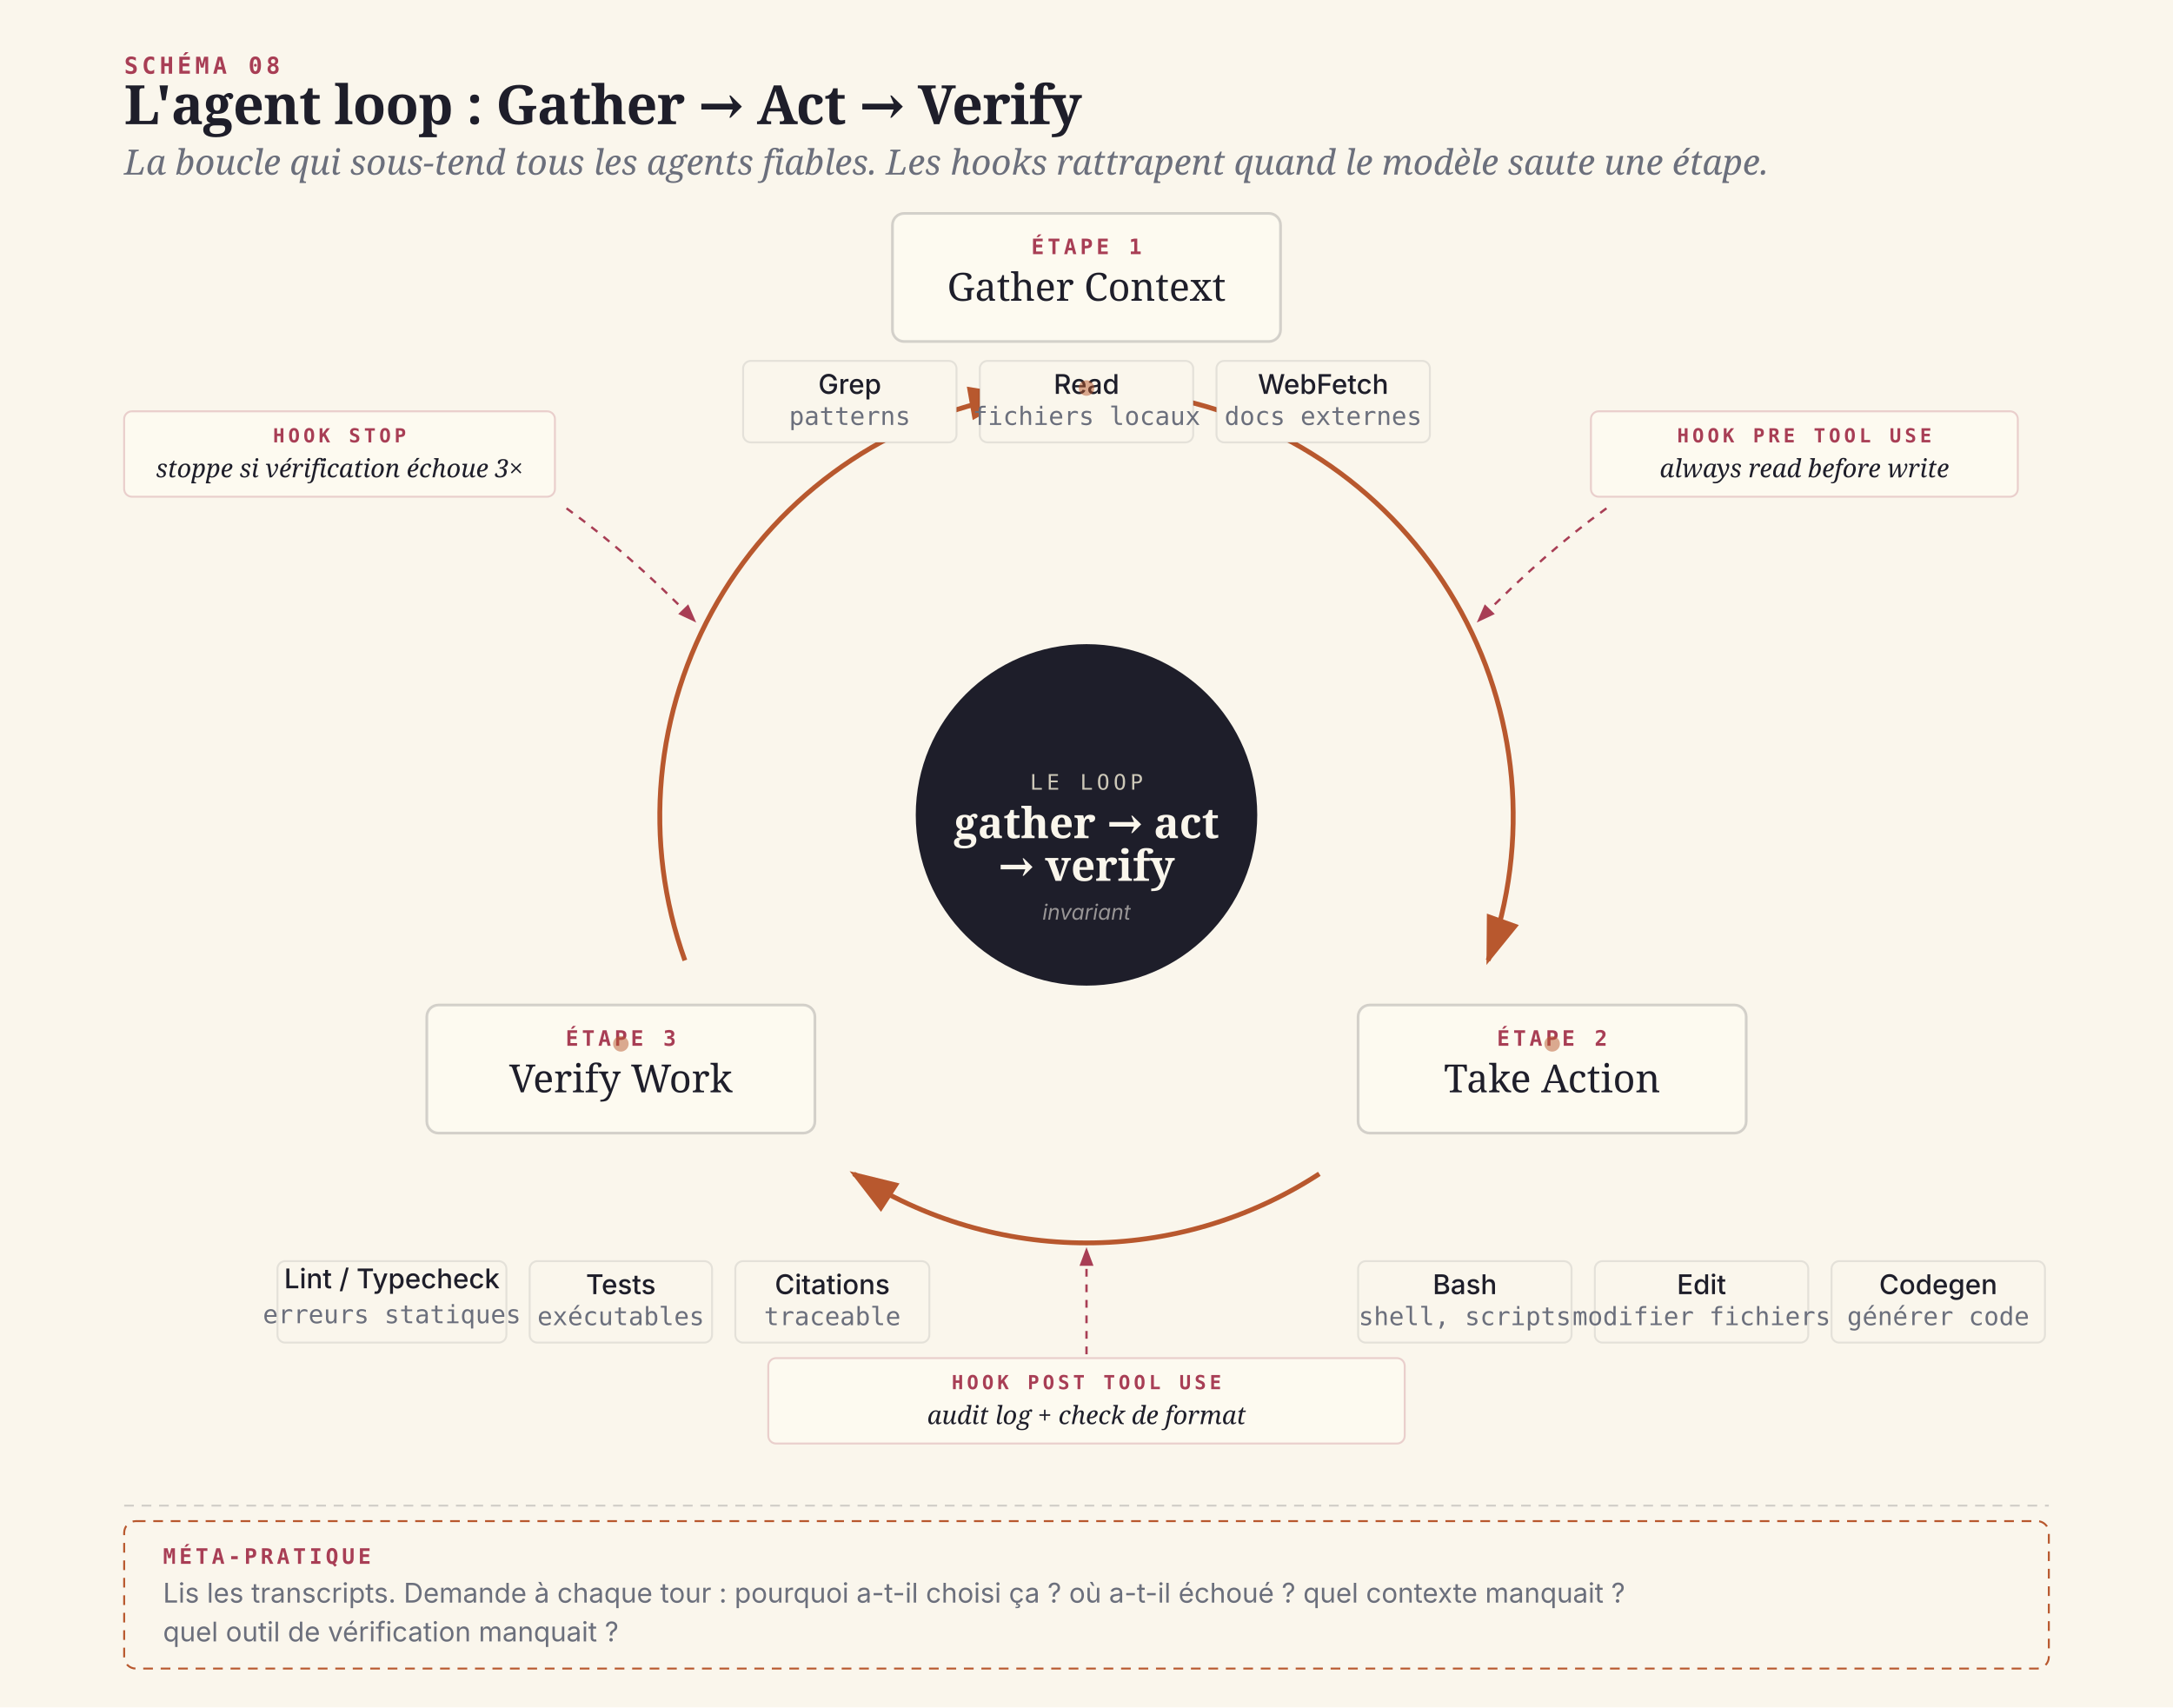
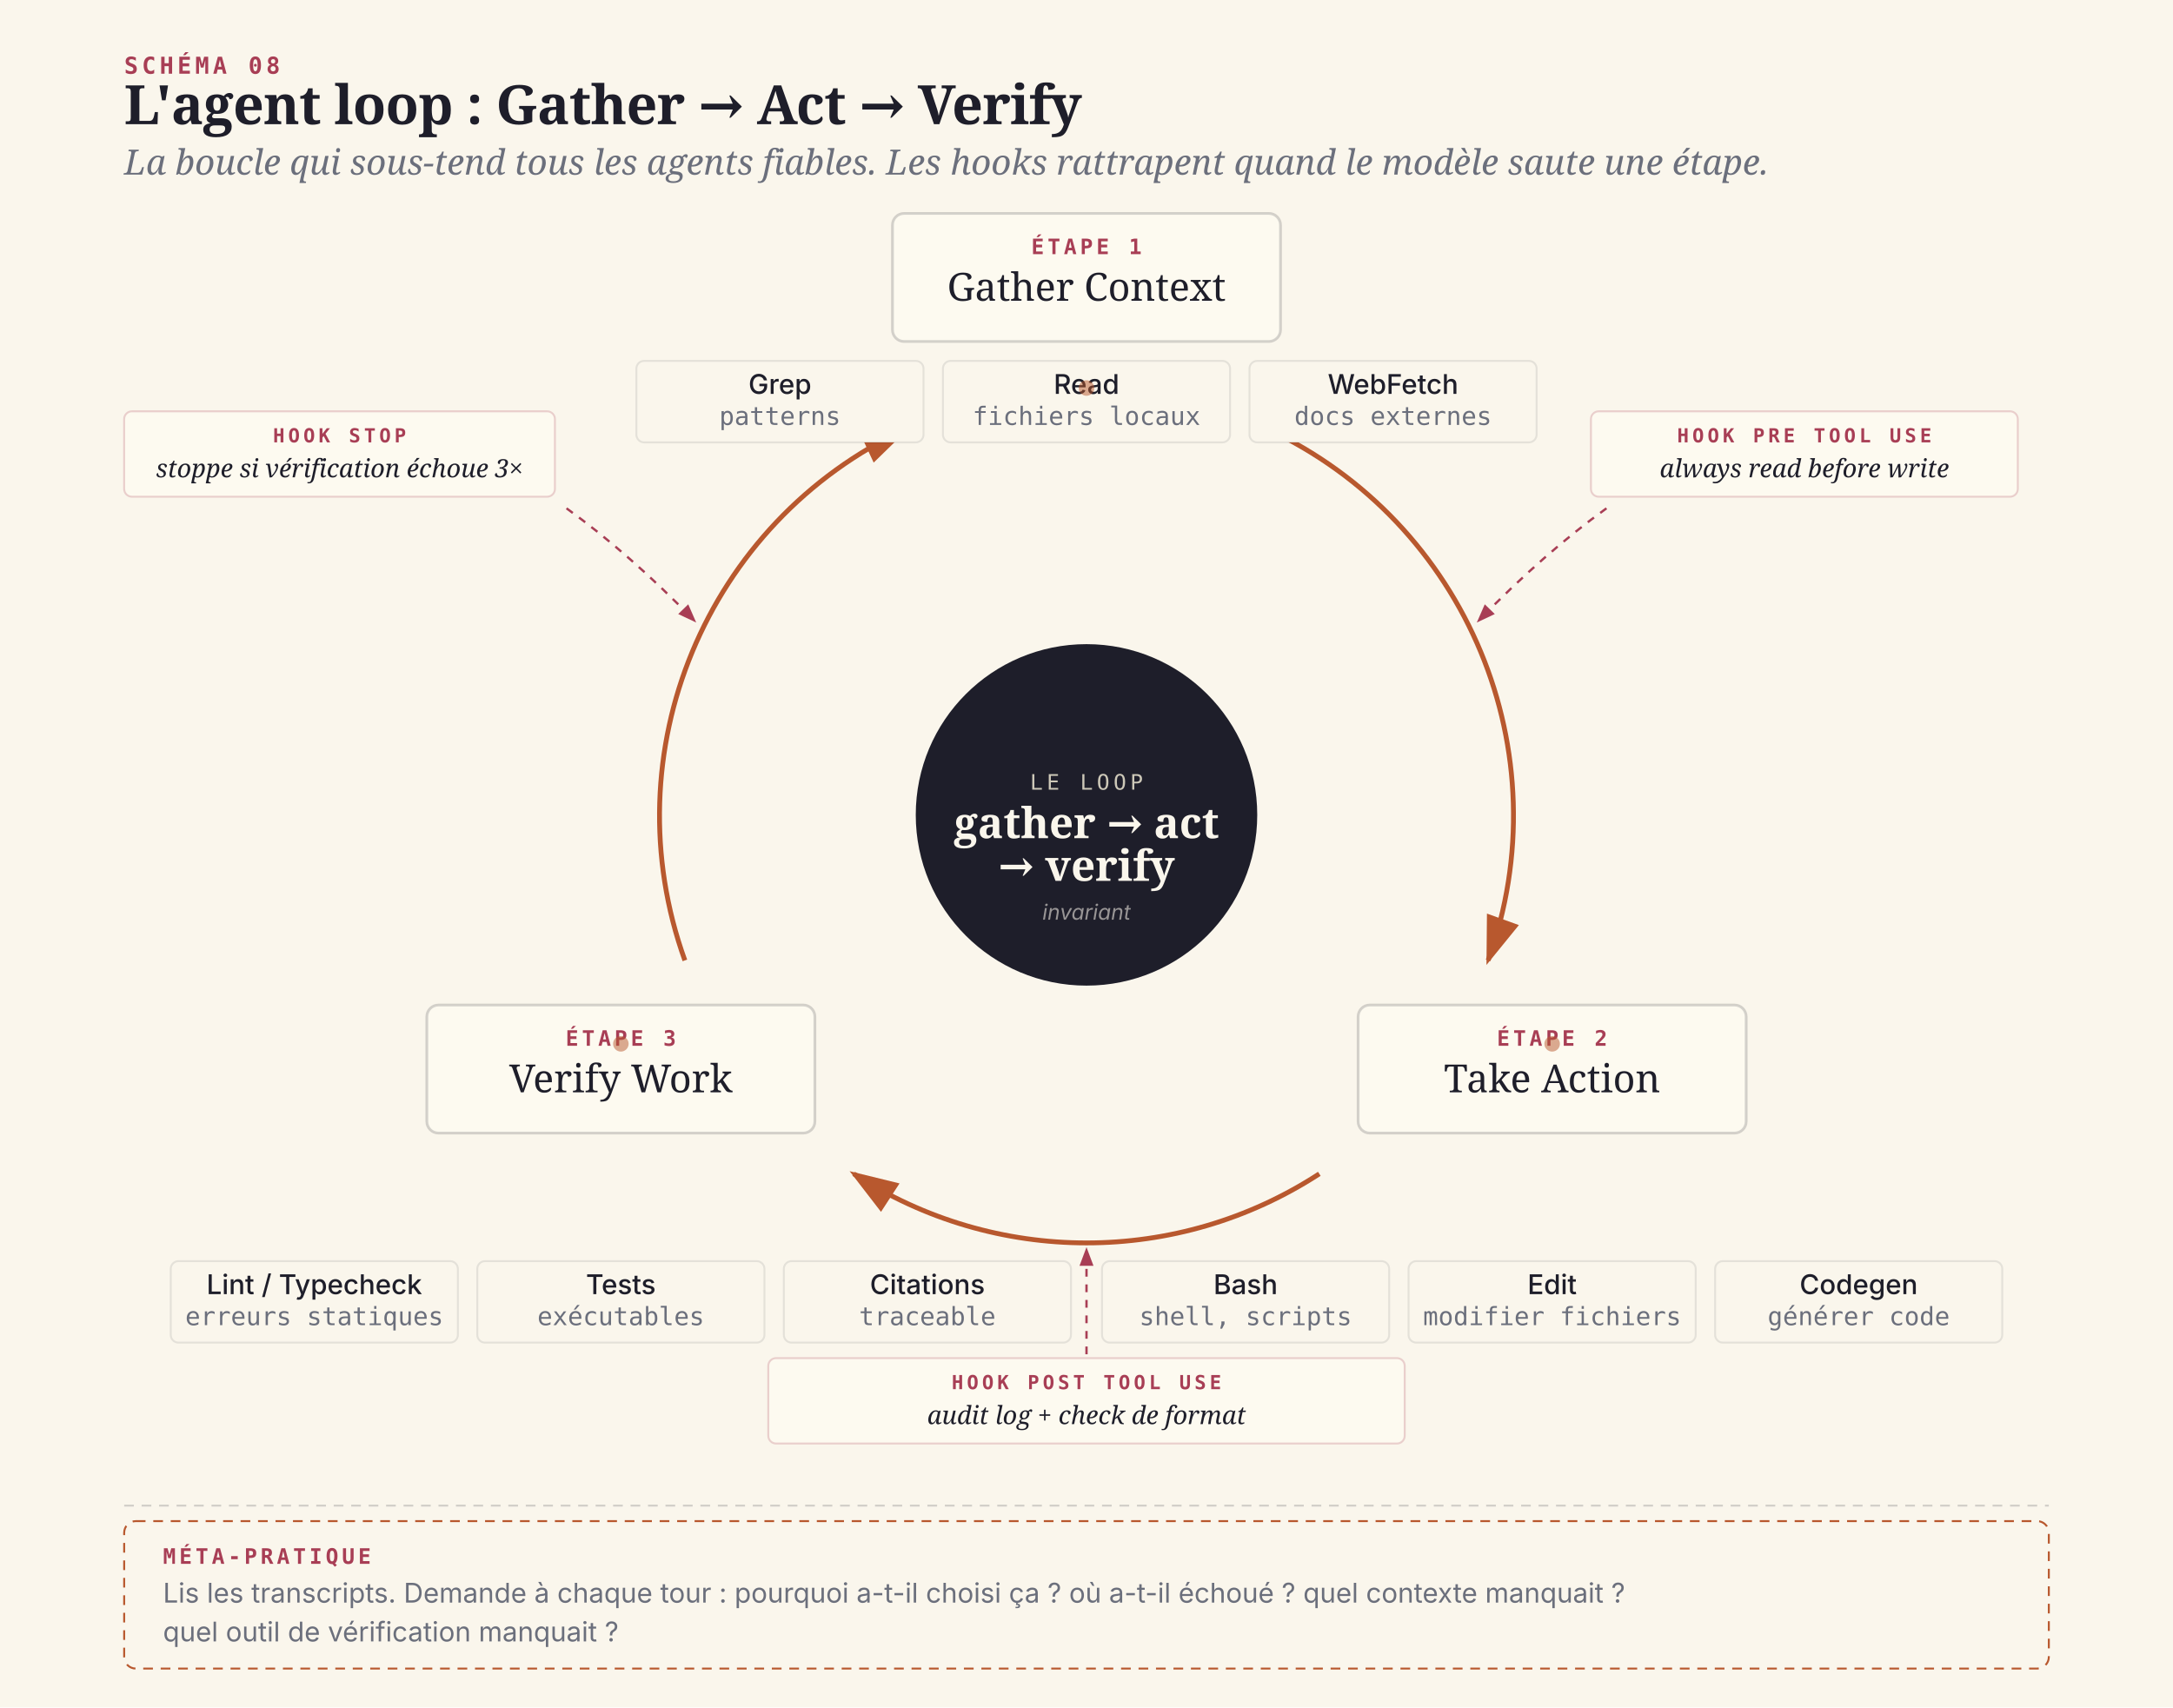
<svg xmlns="http://www.w3.org/2000/svg" viewBox="0 0 1120 880" preserveAspectRatio="xMidYMid meet" role="img" aria-labelledby="title-08">
  <defs>
    <style>
      .serif{font-family:'Fraunces',serif}
      .sans{font-family:'Inter',sans-serif}
      .mono{font-family:'JetBrains Mono',monospace;letter-spacing:0.04em}
      .title{font:600 28px/1.1 'Fraunces',serif;letter-spacing:-0.01em;fill:#1e1e2a}
      .subtitle{font:400 italic 18px/1.3 'Fraunces',serif;fill:#6b6f7c}
      .step-title{font:500 20px/1.2 'Fraunces',serif;fill:#1e1e2a}
      .step-tag{font:600 11px/1 'JetBrains Mono',monospace;letter-spacing:0.16em;fill:#a83e55}
      .tool-label{font:500 14px/1.3 'Inter',sans-serif;fill:#1e1e2a}
      .tool-mono{font:500 13px/1.3 'JetBrains Mono',monospace;fill:#6b6f7c}
      .annot{font:400 14px/1.4 'Inter',sans-serif;fill:#6b6f7c}
      .caption{font:400 italic 12px/1.4 'Inter',sans-serif;fill:#9a9ca5}
      .center-title{font:600 22px/1.2 'Fraunces',serif;fill:#faf6ec}
      .center-sub{font:500 11px/1 'JetBrains Mono',monospace;letter-spacing:0.18em;fill:#cdc8b8}
      .hook-tag{font:600 10px/1 'JetBrains Mono',monospace;letter-spacing:0.18em;fill:#a83e55}
      .hook-text{font:400 italic 13px/1.3 'Fraunces',serif;fill:#1e1e2a}
      .marker{font:600 12px/1 'JetBrains Mono',monospace;letter-spacing:0.16em;fill:#a83e55}
      .step-bg{fill:#fdfaf0;stroke:rgba(30,30,44,0.18);stroke-width:1.4}
      .tool-bg{fill:#faf6ec;stroke:rgba(30,30,44,0.10);stroke-width:1}
      .center-bg{fill:#1e1e2a}
      .loop-arc{stroke:#b8582e;stroke-width:2.5;fill:none}
      .hook-arc{stroke:#a83e55;stroke-width:1.2;fill:none;stroke-dasharray:4 4}
      .rule{stroke:rgba(30,30,44,0.18);stroke-width:1;fill:none}
      .meta-bg{fill:none;stroke:#b8582e;stroke-width:1;stroke-dasharray:5 4}
    </style>
    <marker id="arrow-accent" markerWidth="10" markerHeight="7" refX="9" refY="3.5" orient="auto">
      <polygon points="0 0, 10 3.5, 0 7" fill="#b8582e" />
    </marker>
    <marker id="arrow-carmine-sm" markerWidth="8" markerHeight="6" refX="7" refY="3" orient="auto">
      <polygon points="0 0, 8 3, 0 6" fill="#a83e55" />
    </marker>
  </defs>
  <rect width="1120" height="880" fill="#faf6ec" />
  <text x="64" y="38" class="marker">SCHÉMA 08</text>
  <text x="64" y="64" class="title">L'agent loop : Gather → Act → Verify</text>
  <text x="64" y="90" class="subtitle">La boucle qui sous-tend tous les agents fiables. Les hooks rattrapent quand le modèle saute une étape.</text>
  <circle cx="560" cy="420" r="88" class="center-bg" />
  <text x="560" y="407" class="center-sub" text-anchor="middle">LE LOOP</text>
  <text x="560" y="432" class="center-title" text-anchor="middle">gather → act</text>
  <text x="560" y="454" class="center-title" text-anchor="middle">→ verify</text>
  <text x="560" y="474" font-family="Inter,sans-serif" font-size="11" font-style="italic" fill="rgba(250,246,236,0.55)" text-anchor="middle">invariant</text>
-   <path d="M 598,204 A 220,220 0 0,1 767,495" class="loop-arc" marker-end="url(#arrow-accent)" />
+   <path d="M 653,221 A 220,220 0 0,1 767,495" class="loop-arc" marker-end="url(#arrow-accent)" />
  <path d="M 680,605 A 220,220 0 0,1 440,605" class="loop-arc" marker-end="url(#arrow-accent)" />
-   <path d="M 353,495 A 220,220 0 0,1 522,204" class="loop-arc" marker-end="url(#arrow-accent)" />
+   <path d="M 353,495 A 220,220 0 0,1 467,221" class="loop-arc" marker-end="url(#arrow-accent)" />
  <rect x="460" y="110" width="200" height="66" rx="6" class="step-bg" />
  <text x="560" y="131" class="step-tag" text-anchor="middle">ÉTAPE 1</text>
  <text x="560" y="155" class="step-title" text-anchor="middle">Gather Context</text>
-   <rect x="383" y="186" width="110" height="42" rx="4" class="tool-bg" />
-   <text x="438" y="203" class="tool-label" text-anchor="middle">Grep</text>
-   <text x="438" y="219" class="tool-mono" text-anchor="middle">patterns</text>
-   <rect x="505" y="186" width="110" height="42" rx="4" class="tool-bg" />
+   <rect x="328" y="186" width="148" height="42" rx="4" class="tool-bg" />
+   <text x="402" y="203" class="tool-label" text-anchor="middle">Grep</text>
+   <text x="402" y="219" class="tool-mono" text-anchor="middle">patterns</text>
+   <rect x="486" y="186" width="148" height="42" rx="4" class="tool-bg" />
  <text x="560" y="203" class="tool-label" text-anchor="middle">Read</text>
  <text x="560" y="219" class="tool-mono" text-anchor="middle">fichiers locaux</text>
-   <rect x="627" y="186" width="110" height="42" rx="4" class="tool-bg" />
-   <text x="682" y="203" class="tool-label" text-anchor="middle">WebFetch</text>
-   <text x="682" y="219" class="tool-mono" text-anchor="middle">docs externes</text>
+   <rect x="644" y="186" width="148" height="42" rx="4" class="tool-bg" />
+   <text x="718" y="203" class="tool-label" text-anchor="middle">WebFetch</text>
+   <text x="718" y="219" class="tool-mono" text-anchor="middle">docs externes</text>
  <rect x="700" y="518" width="200" height="66" rx="6" class="step-bg" />
  <text x="800" y="539" class="step-tag" text-anchor="middle">ÉTAPE 2</text>
  <text x="800" y="563" class="step-title" text-anchor="middle">Take Action</text>
-   <rect x="700" y="650" width="110" height="42" rx="4" class="tool-bg" />
-   <text x="755" y="667" class="tool-label" text-anchor="middle">Bash</text>
-   <text x="755" y="683" class="tool-mono" text-anchor="middle">shell, scripts</text>
-   <rect x="822" y="650" width="110" height="42" rx="4" class="tool-bg" />
-   <text x="877" y="667" class="tool-label" text-anchor="middle">Edit</text>
-   <text x="877" y="683" class="tool-mono" text-anchor="middle">modifier fichiers</text>
-   <rect x="944" y="650" width="110" height="42" rx="4" class="tool-bg" />
-   <text x="999" y="667" class="tool-label" text-anchor="middle">Codegen</text>
-   <text x="999" y="683" class="tool-mono" text-anchor="middle">générer code</text>
+   <rect x="568" y="650" width="148" height="42" rx="4" class="tool-bg" />
+   <text x="642" y="667" class="tool-label" text-anchor="middle">Bash</text>
+   <text x="642" y="683" class="tool-mono" text-anchor="middle">shell, scripts</text>
+   <rect x="726" y="650" width="148" height="42" rx="4" class="tool-bg" />
+   <text x="800" y="667" class="tool-label" text-anchor="middle">Edit</text>
+   <text x="800" y="683" class="tool-mono" text-anchor="middle">modifier fichiers</text>
+   <rect x="884" y="650" width="148" height="42" rx="4" class="tool-bg" />
+   <text x="958" y="667" class="tool-label" text-anchor="middle">Codegen</text>
+   <text x="958" y="683" class="tool-mono" text-anchor="middle">générer code</text>
  <rect x="220" y="518" width="200" height="66" rx="6" class="step-bg" />
  <text x="320" y="539" class="step-tag" text-anchor="middle">ÉTAPE 3</text>
  <text x="320" y="563" class="step-title" text-anchor="middle">Verify Work</text>
-   <rect x="143" y="650" width="118" height="42" rx="4" class="tool-bg" />
-   <text x="202" y="664" class="tool-label" text-anchor="middle">Lint / Typecheck</text>
-   <text x="202" y="682" class="tool-mono" text-anchor="middle">erreurs statiques</text>
-   <rect x="273" y="650" width="94" height="42" rx="4" class="tool-bg" />
+   <rect x="88" y="650" width="148" height="42" rx="4" class="tool-bg" />
+   <text x="162" y="667" class="tool-label" text-anchor="middle">Lint / Typecheck</text>
+   <text x="162" y="683" class="tool-mono" text-anchor="middle">erreurs statiques</text>
+   <rect x="246" y="650" width="148" height="42" rx="4" class="tool-bg" />
  <text x="320" y="667" class="tool-label" text-anchor="middle">Tests</text>
  <text x="320" y="683" class="tool-mono" text-anchor="middle">exécutables</text>
-   <rect x="379" y="650" width="100" height="42" rx="4" class="tool-bg" />
-   <text x="429" y="667" class="tool-label" text-anchor="middle">Citations</text>
-   <text x="429" y="683" class="tool-mono" text-anchor="middle">traceable</text>
+   <rect x="404" y="650" width="148" height="42" rx="4" class="tool-bg" />
+   <text x="478" y="667" class="tool-label" text-anchor="middle">Citations</text>
+   <text x="478" y="683" class="tool-mono" text-anchor="middle">traceable</text>
  <path d="M 828,262 Q 796,285 762,320" class="hook-arc" marker-end="url(#arrow-carmine-sm)" />
  <rect x="820" y="212" width="220" height="44" rx="4" fill="#fdfaf0" stroke="rgba(168,62,85,0.22)" stroke-width="1" />
  <text x="930" y="228" class="hook-tag" text-anchor="middle">HOOK PRE TOOL USE</text>
  <text x="930" y="246" class="hook-text" text-anchor="middle">always read before write</text>
  <path d="M 560,698 L 560,644" class="hook-arc" marker-end="url(#arrow-carmine-sm)" />
  <rect x="396" y="700" width="328" height="44" rx="4" fill="#fdfaf0" stroke="rgba(168,62,85,0.22)" stroke-width="1" />
  <text x="560" y="716" class="hook-tag" text-anchor="middle">HOOK POST TOOL USE</text>
  <text x="560" y="734" class="hook-text" text-anchor="middle">audit log + check de format</text>
  <path d="M 292,262 Q 324,285 358,320" class="hook-arc" marker-end="url(#arrow-carmine-sm)" />
  <rect x="64" y="212" width="222" height="44" rx="4" fill="#fdfaf0" stroke="rgba(168,62,85,0.22)" stroke-width="1" />
  <text x="175" y="228" class="hook-tag" text-anchor="middle">HOOK STOP</text>
  <text x="175" y="246" class="hook-text" text-anchor="middle">stoppe si vérification échoue 3×</text>
  <line x1="64" y1="776" x2="1056" y2="776" class="rule" stroke-dasharray="5 4" stroke="#b8582e" stroke-width="1" />
  <rect x="64" y="784" width="992" height="76" rx="6" class="meta-bg" />
  <text x="84" y="806" class="step-tag">MÉTA-PRATIQUE</text>
  <text x="84" y="826" class="annot">Lis les transcripts. Demande à chaque tour : pourquoi a-t-il choisi ça ? où a-t-il échoué ? quel contexte manquait ?</text>
  <text x="84" y="846" class="annot">quel outil de vérification manquait ?</text>
  <circle cx="560" cy="200" r="4" fill="#b8582e" opacity="0.5" />
  <circle cx="800" cy="538" r="4" fill="#b8582e" opacity="0.5" />
  <circle cx="320" cy="538" r="4" fill="#b8582e" opacity="0.5" />
</svg>
